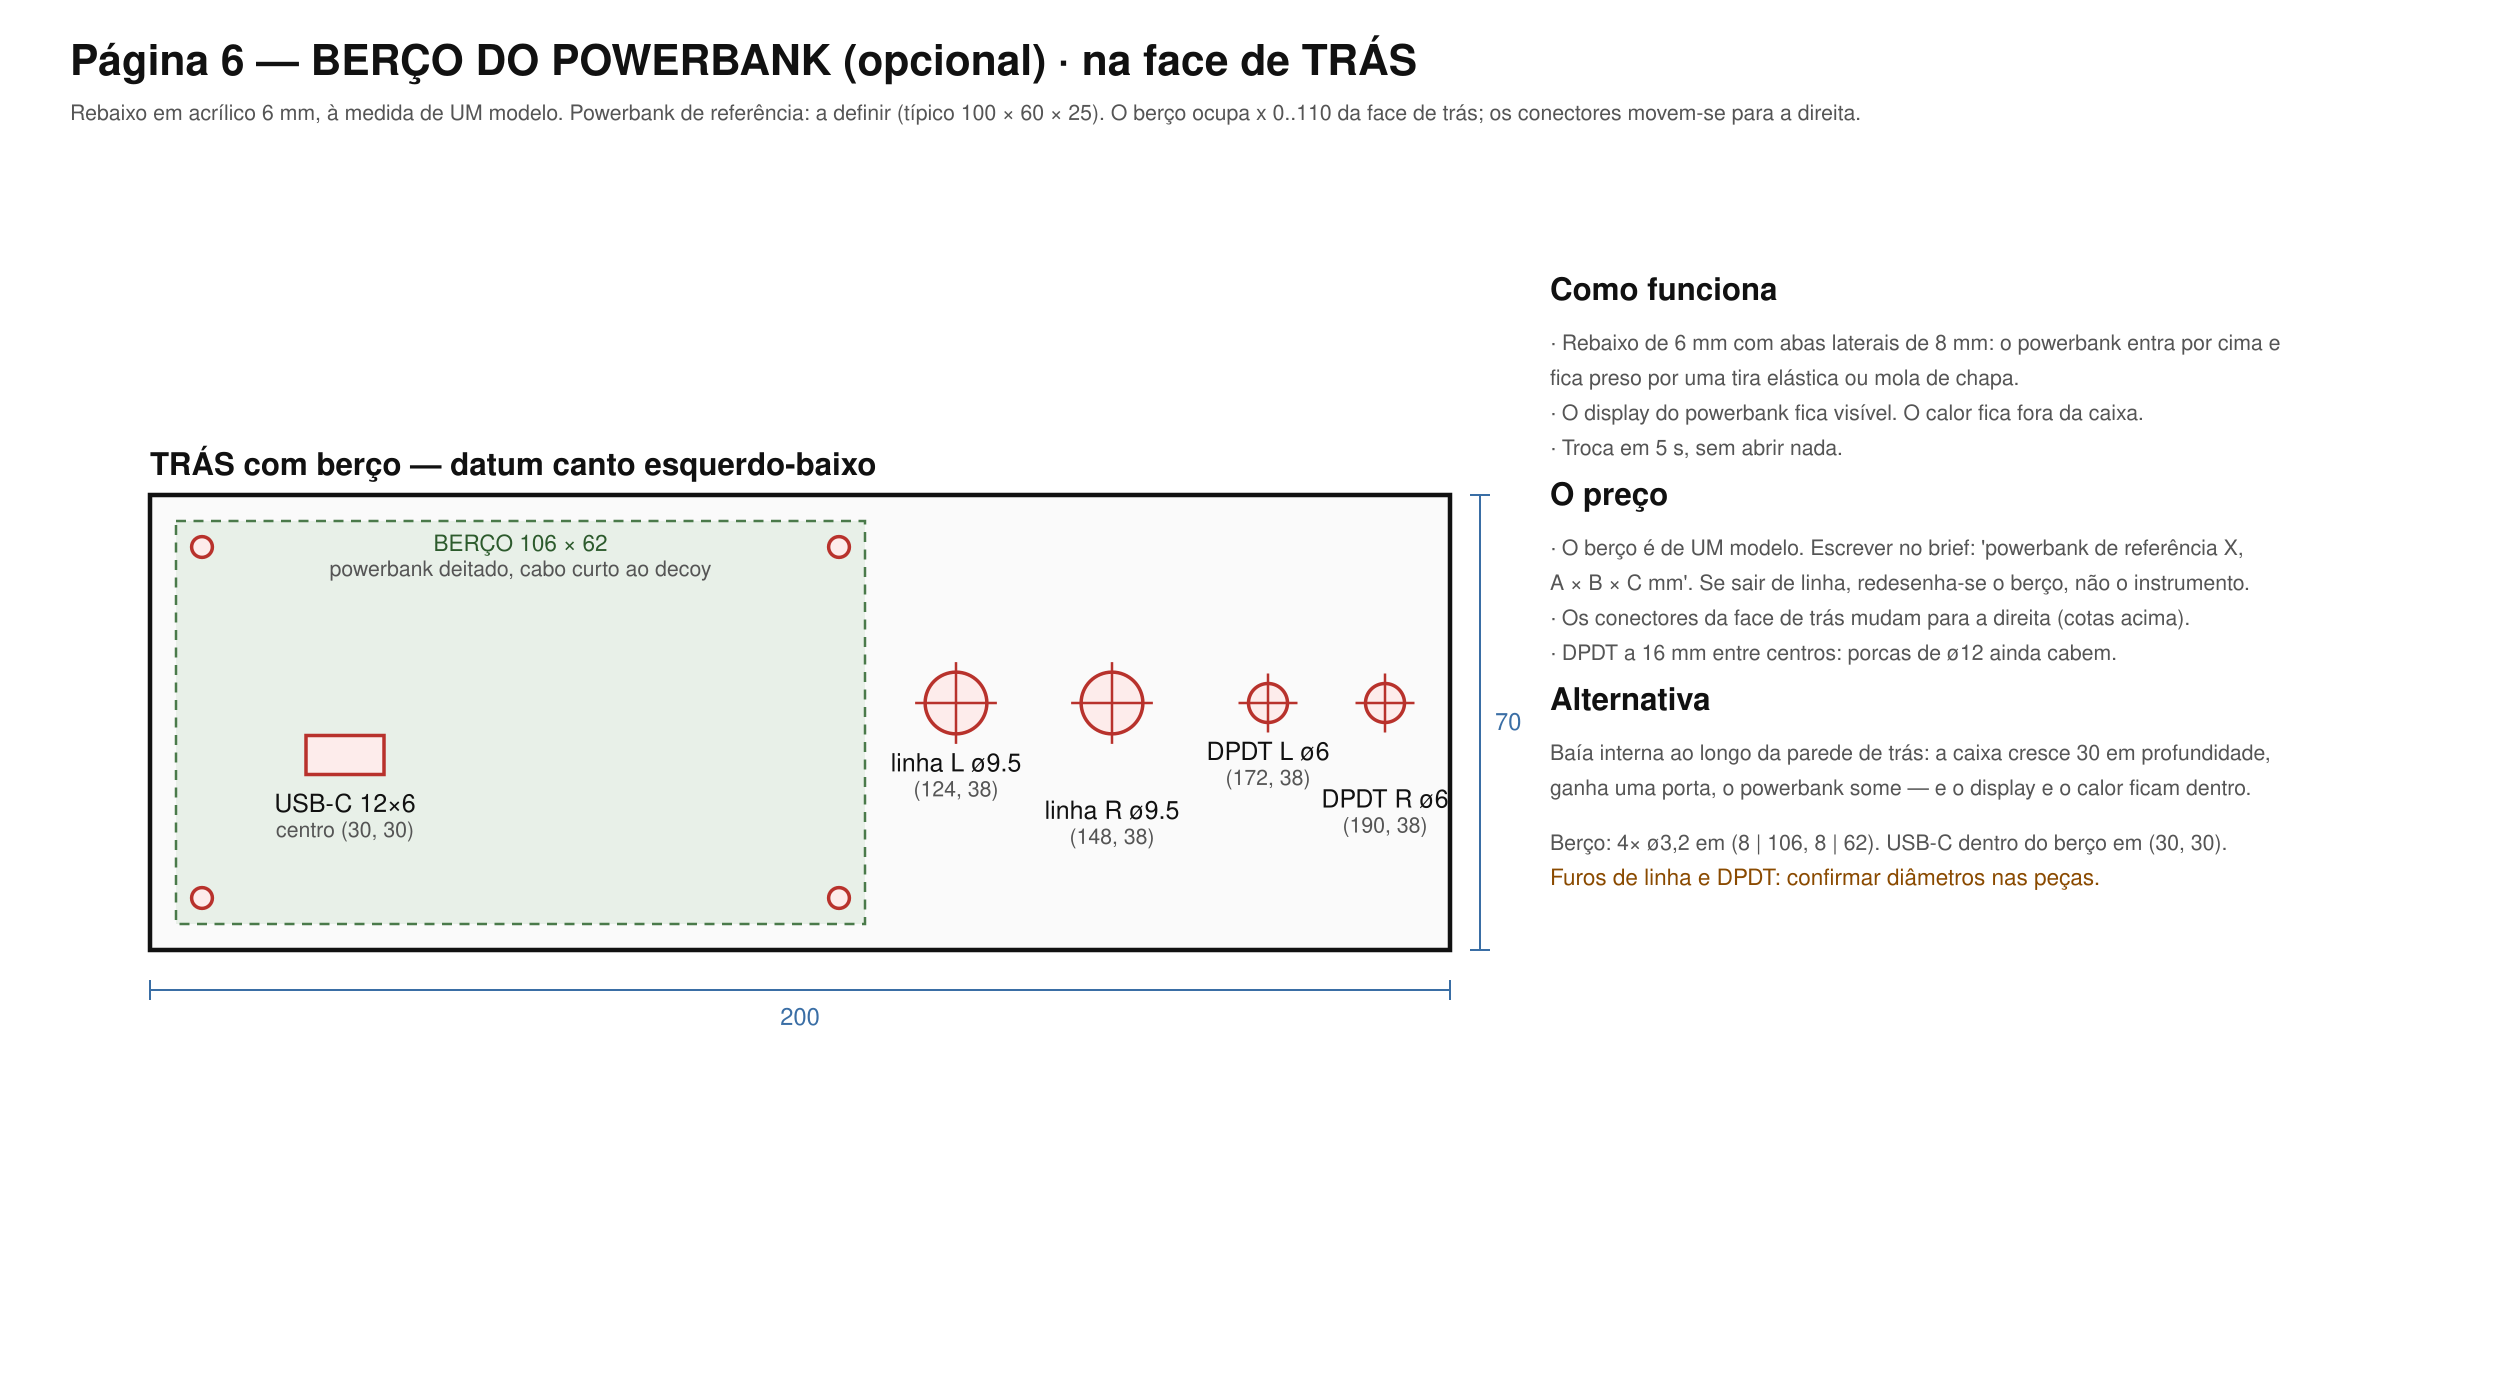
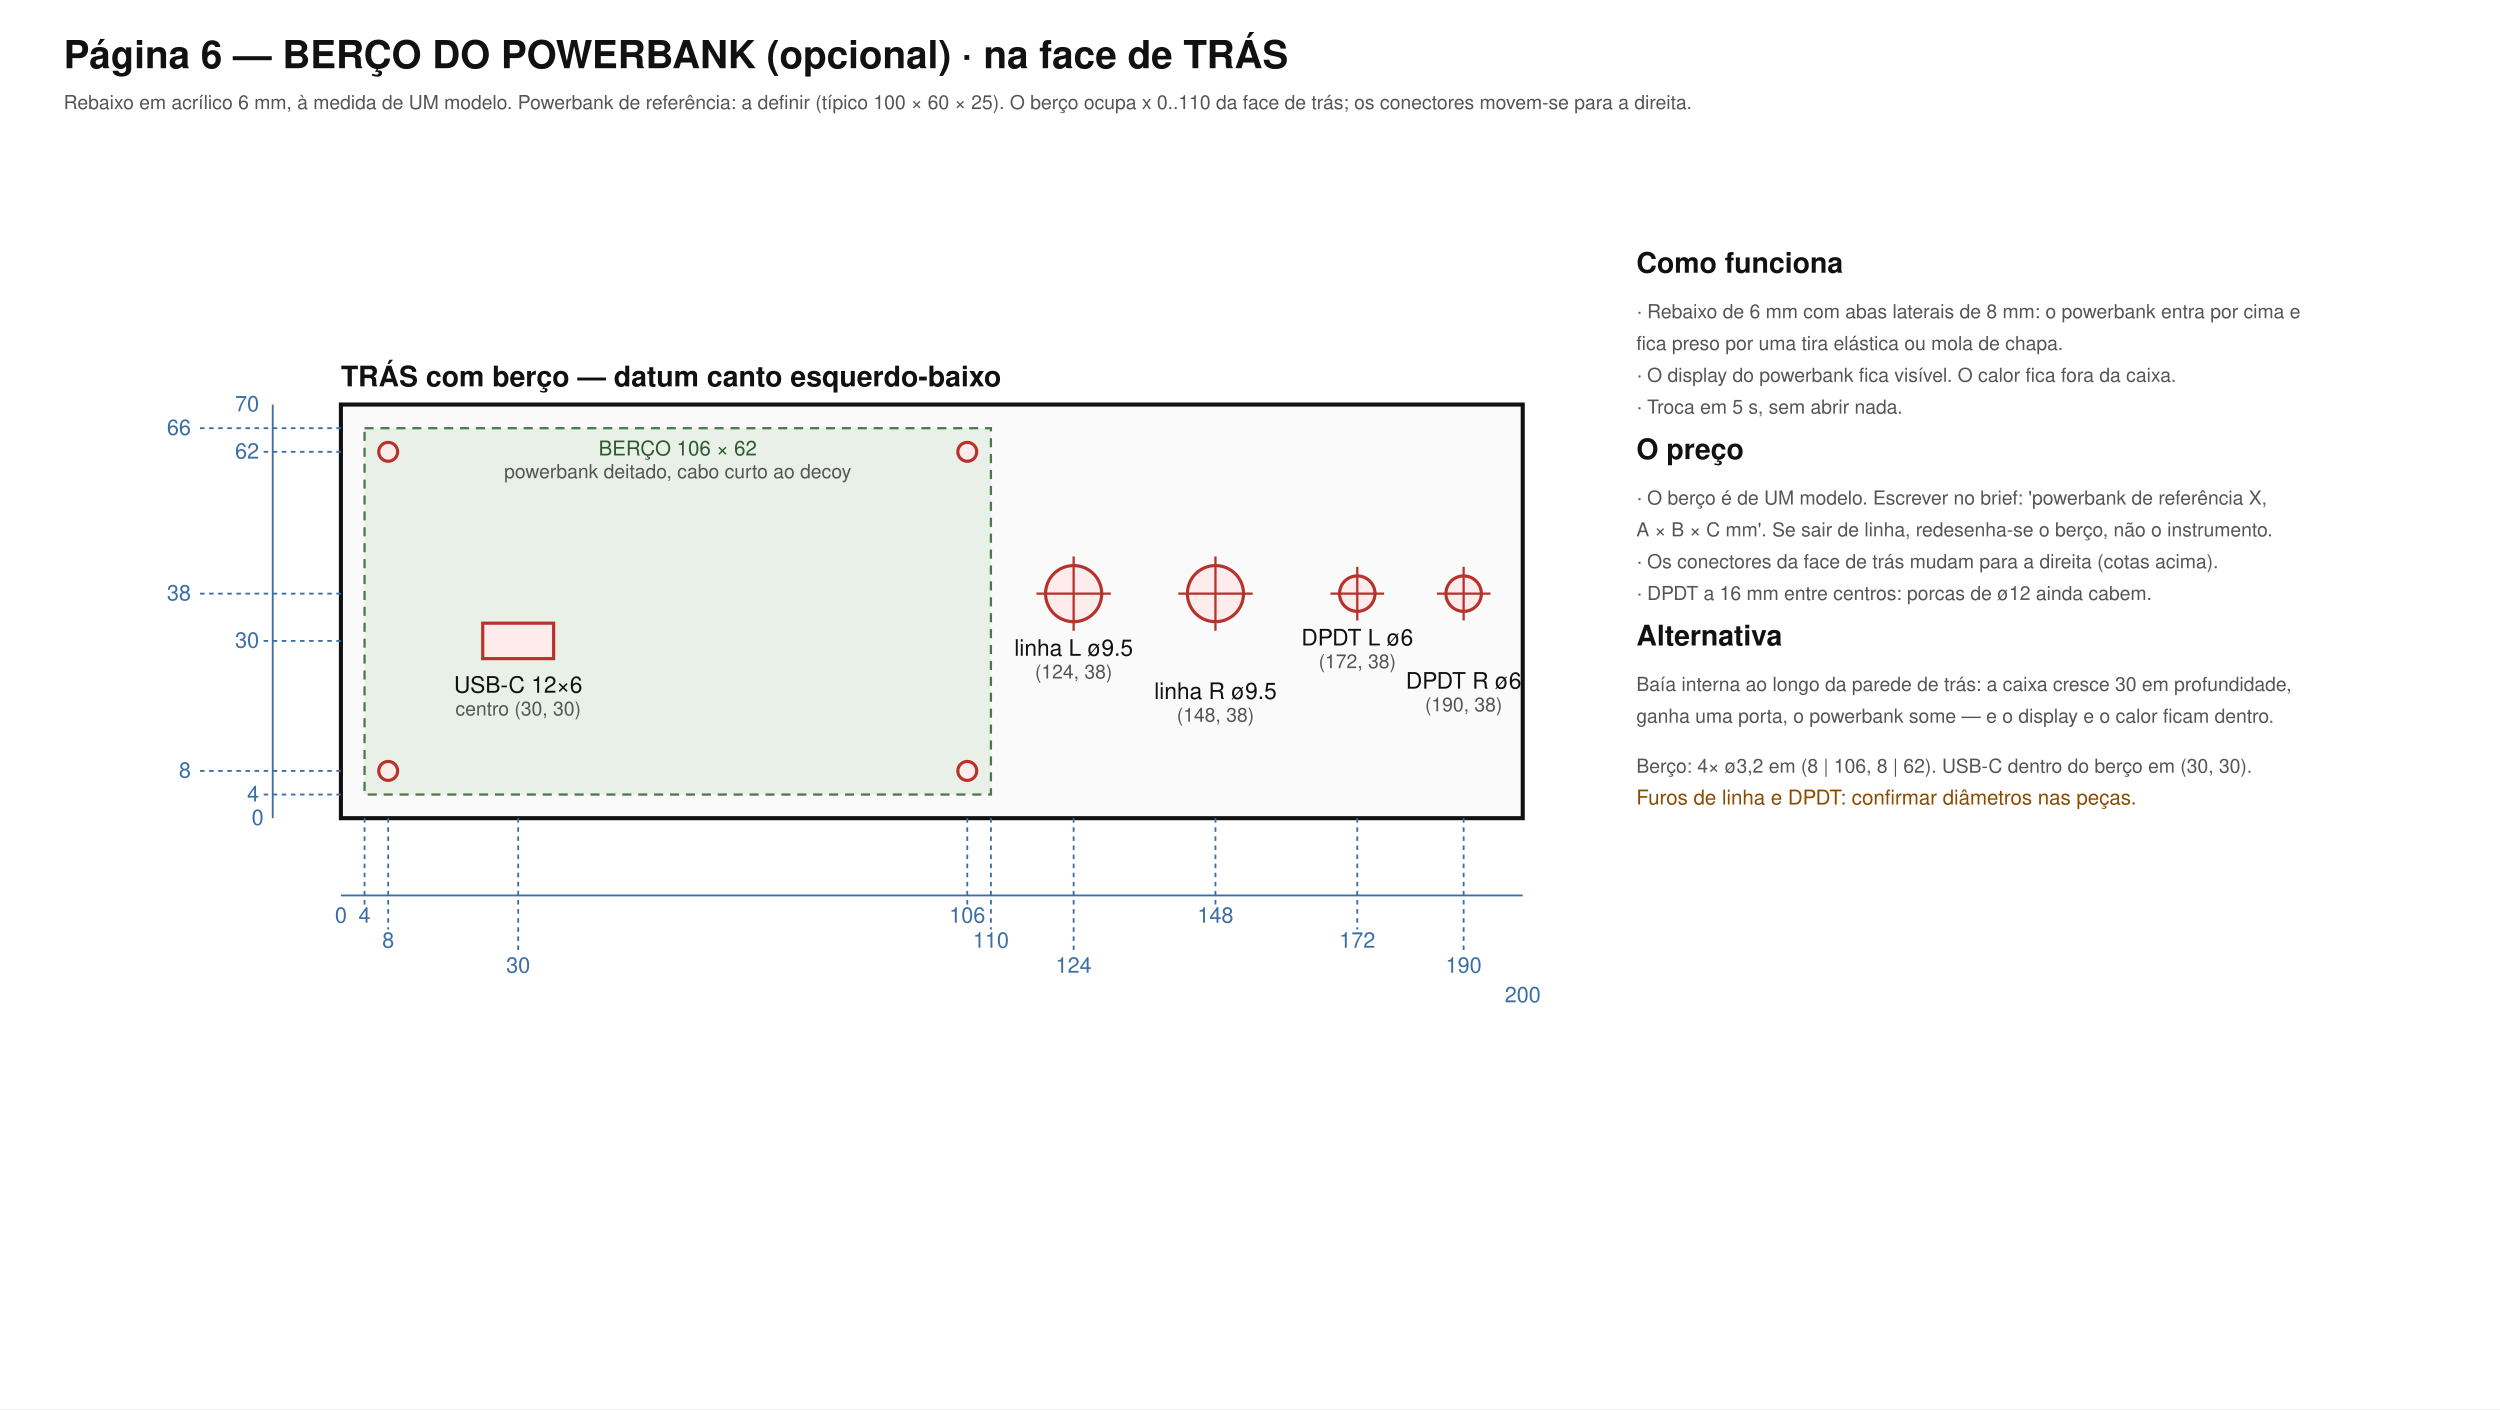
- <svg xmlns="http://www.w3.org/2000/svg" width="1000" height="560" viewBox="0 0 1000 560" font-family="Helvetica, Arial, sans-serif">
-   <rect width="1000" height="560" fill="#fff" />
+ <svg xmlns="http://www.w3.org/2000/svg" width="1100" height="620" viewBox="0 0 1100 620" font-family="Helvetica, Arial, sans-serif">
+   <rect width="1100" height="620" fill="#fff" />
  <style>
 .box{fill:#fafafa;stroke:#111;stroke-width:1.8}
 .h{fill:#fdeceb;stroke:#b8322c;stroke-width:1.4}
 .hc{fill:none;stroke:#b8322c;stroke-width:1}
 .z{fill:#e8f0e8;stroke:#4a7a4a;stroke-width:1;stroke-dasharray:4 3}
 .d{stroke:#3a6ea5;stroke-width:0.8;fill:none}
 .dt{font-size:9.5px;fill:#3a6ea5}
 .t{font-size:10px;fill:#111}
 .ts{font-size:8.5px;fill:#555}
 .tz{font-size:9px;fill:#2c5a2c}
 .hd{font-size:12.5px;fill:#111;font-weight:bold}
 .ti{font-size:17px;fill:#111;font-weight:bold}
 .warn{font-size:9px;fill:#8a4a00}
 .tab{fill:#fff;stroke:#111;stroke-width:1.2}
</style>
  <text class="ti" x="28" y="30" text-anchor="start">Página 6 — BERÇO DO POWERBANK (opcional) · na face de TRÁS</text>
  <text class="ts" x="28" y="48" text-anchor="start">Rebaixo em acrílico 6 mm, à medida de UM modelo. Powerbank de referência: a definir (típico 100 × 60 × 25). O berço ocupa x 0..110 da face de trás; os conectores movem-se para a direita.</text>
-   <rect class="box" x="60" y="198.0" width="520.0" height="182.0" />
-   <text class="hd" x="60" y="190.0" text-anchor="start">TRÁS com berço — datum canto esquerdo-baixo</text>
-   <path class="d" d="M60 396 L580.0 396 M60 392 L60 400 M580.0 392 L580.0 400" />
-   <text class="dt" x="320.0" y="410" text-anchor="middle">200</text>
-   <path class="d" d="M592.0 198.0 L592.0 380 M588.0 198.0 L596.0 198.0 M588.0 380 L596.0 380" />
-   <text class="dt" x="598.0" y="292.0" text-anchor="start">70</text>
-   <rect class="z" x="70.4" y="208.4" width="275.6" height="161.2" />
-   <text class="tz" x="208.2" y="220.4" text-anchor="middle">BERÇO 106 × 62</text>
-   <text class="ts" x="208.2" y="230.4" text-anchor="middle">powerbank deitado, cabo curto ao decoy</text>
-   <rect class="h" x="122.4" y="294.2" width="31.2" height="15.6" />
-   <text class="t" x="138.0" y="324.8" text-anchor="middle">USB-C 12×6</text>
-   <text class="ts" x="138.0" y="334.8" text-anchor="middle">centro (30, 30)</text>
-   <circle class="h" cx="80.8" cy="359.2" r="4.16" />
-   <circle class="h" cx="335.6" cy="359.2" r="4.16" />
-   <circle class="h" cx="80.8" cy="218.8" r="4.16" />
-   <circle class="h" cx="335.6" cy="218.8" r="4.16" />
-   <text class="ts" x="620" y="340" text-anchor="start">Berço: 4× ø3,2 em (8 | 106, 8 | 62). USB-C dentro do berço em (30, 30).</text>
-   <circle class="h" cx="382.4" cy="281.2" r="12.35" />
-   <path class="hc" d="M366.05 281.2 L398.75 281.2 M382.4 264.85 L382.4 297.55" />
-   <text class="t" x="382.4" y="308.55" text-anchor="middle">linha L ø9.5</text>
-   <text class="ts" x="382.4" y="318.55" text-anchor="middle">(124, 38)</text>
-   <circle class="h" cx="444.8" cy="281.2" r="12.35" />
-   <path class="hc" d="M428.45 281.2 L461.15 281.2 M444.8 264.85 L444.8 297.55" />
-   <text class="t" x="444.8" y="327.55" text-anchor="middle">linha R ø9.5</text>
-   <text class="ts" x="444.8" y="337.55" text-anchor="middle">(148, 38)</text>
-   <circle class="h" cx="507.2" cy="281.2" r="7.8" />
-   <path class="hc" d="M495.4 281.2 L519.0 281.2 M507.2 269.4 L507.2 293.0" />
-   <text class="t" x="507.2" y="304.0" text-anchor="middle">DPDT L ø6</text>
-   <text class="ts" x="507.2" y="314.0" text-anchor="middle">(172, 38)</text>
-   <circle class="h" cx="554.0" cy="281.2" r="7.8" />
-   <path class="hc" d="M542.2 281.2 L565.8 281.2 M554.0 269.4 L554.0 293.0" />
-   <text class="t" x="554.0" y="323.0" text-anchor="middle">DPDT R ø6</text>
-   <text class="ts" x="554.0" y="333.0" text-anchor="middle">(190, 38)</text>
-   <text class="warn" x="620" y="354" text-anchor="start">Furos de linha e DPDT: confirmar diâmetros nas peças.</text>
-   <text class="hd" x="620" y="120" text-anchor="start">Como funciona</text>
-   <text class="ts" x="620" y="140" text-anchor="start">· Rebaixo de 6 mm com abas laterais de 8 mm: o powerbank entra por cima e</text>
-   <text class="ts" x="620" y="154" text-anchor="start">  fica preso por uma tira elástica ou mola de chapa.</text>
-   <text class="ts" x="620" y="168" text-anchor="start">· O display do powerbank fica visível. O calor fica fora da caixa.</text>
-   <text class="ts" x="620" y="182" text-anchor="start">· Troca em 5 s, sem abrir nada.</text>
-   <text class="hd" x="620" y="202" text-anchor="start">O preço</text>
-   <text class="ts" x="620" y="222" text-anchor="start">· O berço é de UM modelo. Escrever no brief: 'powerbank de referência X,</text>
-   <text class="ts" x="620" y="236" text-anchor="start">  A × B × C mm'. Se sair de linha, redesenha-se o berço, não o instrumento.</text>
-   <text class="ts" x="620" y="250" text-anchor="start">· Os conectores da face de trás mudam para a direita (cotas acima).</text>
-   <text class="ts" x="620" y="264" text-anchor="start">· DPDT a 16 mm entre centros: porcas de ø12 ainda cabem.</text>
-   <text class="hd" x="620" y="284" text-anchor="start">Alternativa</text>
-   <text class="ts" x="620" y="304" text-anchor="start">Baía interna ao longo da parede de trás: a caixa cresce 30 em profundidade,</text>
-   <text class="ts" x="620" y="318" text-anchor="start">ganha uma porta, o powerbank some — e o display e o calor ficam dentro.</text>
+   <rect class="box" x="150" y="178.0" width="520.0" height="182.0" />
+   <text class="hd" x="150" y="170.0" text-anchor="start">TRÁS com berço — datum canto esquerdo-baixo</text>
+   <path class="d" d="M150 394 L670.0 394" />
+   <text class="dt" x="150" y="406" text-anchor="middle">0</text>
+   <path class="d" d="M160.4 360 L160.4 398" stroke-dasharray="2 2" />
+   <text class="dt" x="160.4" y="406" text-anchor="middle">4</text>
+   <path class="d" d="M170.8 360 L170.8 409" stroke-dasharray="2 2" />
+   <text class="dt" x="170.8" y="417" text-anchor="middle">8</text>
+   <path class="d" d="M228.0 360 L228.0 420" stroke-dasharray="2 2" />
+   <text class="dt" x="228.0" y="428" text-anchor="middle">30</text>
+   <path class="d" d="M425.6 360 L425.6 398" stroke-dasharray="2 2" />
+   <text class="dt" x="425.6" y="406" text-anchor="middle">106</text>
+   <path class="d" d="M436.0 360 L436.0 409" stroke-dasharray="2 2" />
+   <text class="dt" x="436.0" y="417" text-anchor="middle">110</text>
+   <path class="d" d="M472.4 360 L472.4 420" stroke-dasharray="2 2" />
+   <text class="dt" x="472.4" y="428" text-anchor="middle">124</text>
+   <path class="d" d="M534.8 360 L534.8 398" stroke-dasharray="2 2" />
+   <text class="dt" x="534.8" y="406" text-anchor="middle">148</text>
+   <path class="d" d="M597.2 360 L597.2 409" stroke-dasharray="2 2" />
+   <text class="dt" x="597.2" y="417" text-anchor="middle">172</text>
+   <path class="d" d="M644.0 360 L644.0 420" stroke-dasharray="2 2" />
+   <text class="dt" x="644.0" y="428" text-anchor="middle">190</text>
+   <text class="dt" x="670.0" y="441" text-anchor="middle">200</text>
+   <path class="d" d="M120 360 L120 178.0" />
+   <text class="dt" x="116" y="363" text-anchor="end">0</text>
+   <path class="d" d="M150 349.6 L116 349.6" stroke-dasharray="2 2" />
+   <text class="dt" x="114" y="352.6" text-anchor="end">4</text>
+   <path class="d" d="M150 339.2 L86 339.2" stroke-dasharray="2 2" />
+   <text class="dt" x="84" y="342.2" text-anchor="end">8</text>
+   <path class="d" d="M150 282.0 L116 282.0" stroke-dasharray="2 2" />
+   <text class="dt" x="114" y="285.0" text-anchor="end">30</text>
+   <path class="d" d="M150 261.2 L86 261.2" stroke-dasharray="2 2" />
+   <text class="dt" x="84" y="264.2" text-anchor="end">38</text>
+   <path class="d" d="M150 198.8 L116 198.8" stroke-dasharray="2 2" />
+   <text class="dt" x="114" y="201.8" text-anchor="end">62</text>
+   <path class="d" d="M150 188.4 L86 188.4" stroke-dasharray="2 2" />
+   <text class="dt" x="84" y="191.4" text-anchor="end">66</text>
+   <text class="dt" x="114" y="181.0" text-anchor="end">70</text>
+   <rect class="z" x="160.4" y="188.4" width="275.6" height="161.2" />
+   <text class="tz" x="298.2" y="200.4" text-anchor="middle">BERÇO 106 × 62</text>
+   <text class="ts" x="298.2" y="210.4" text-anchor="middle">powerbank deitado, cabo curto ao decoy</text>
+   <rect class="h" x="212.4" y="274.2" width="31.2" height="15.6" />
+   <text class="t" x="228.0" y="304.8" text-anchor="middle">USB-C 12×6</text>
+   <text class="ts" x="228.0" y="314.8" text-anchor="middle">centro (30, 30)</text>
+   <circle class="h" cx="170.8" cy="339.2" r="4.16" />
+   <circle class="h" cx="425.6" cy="339.2" r="4.16" />
+   <circle class="h" cx="170.8" cy="198.8" r="4.16" />
+   <circle class="h" cx="425.6" cy="198.8" r="4.16" />
+   <text class="ts" x="720" y="340" text-anchor="start">Berço: 4× ø3,2 em (8 | 106, 8 | 62). USB-C dentro do berço em (30, 30).</text>
+   <circle class="h" cx="472.4" cy="261.2" r="12.35" />
+   <path class="hc" d="M456.05 261.2 L488.75 261.2 M472.4 244.85 L472.4 277.55" />
+   <text class="t" x="472.4" y="288.55" text-anchor="middle">linha L ø9.5</text>
+   <text class="ts" x="472.4" y="298.55" text-anchor="middle">(124, 38)</text>
+   <circle class="h" cx="534.8" cy="261.2" r="12.35" />
+   <path class="hc" d="M518.45 261.2 L551.15 261.2 M534.8 244.85 L534.8 277.55" />
+   <text class="t" x="534.8" y="307.55" text-anchor="middle">linha R ø9.5</text>
+   <text class="ts" x="534.8" y="317.55" text-anchor="middle">(148, 38)</text>
+   <circle class="h" cx="597.2" cy="261.2" r="7.8" />
+   <path class="hc" d="M585.4 261.2 L609.0 261.2 M597.2 249.4 L597.2 273.0" />
+   <text class="t" x="597.2" y="284.0" text-anchor="middle">DPDT L ø6</text>
+   <text class="ts" x="597.2" y="294.0" text-anchor="middle">(172, 38)</text>
+   <circle class="h" cx="644.0" cy="261.2" r="7.8" />
+   <path class="hc" d="M632.2 261.2 L655.8 261.2 M644.0 249.4 L644.0 273.0" />
+   <text class="t" x="644.0" y="303.0" text-anchor="middle">DPDT R ø6</text>
+   <text class="ts" x="644.0" y="313.0" text-anchor="middle">(190, 38)</text>
+   <text class="warn" x="720" y="354" text-anchor="start">Furos de linha e DPDT: confirmar diâmetros nas peças.</text>
+   <text class="hd" x="720" y="120" text-anchor="start">Como funciona</text>
+   <text class="ts" x="720" y="140" text-anchor="start">· Rebaixo de 6 mm com abas laterais de 8 mm: o powerbank entra por cima e</text>
+   <text class="ts" x="720" y="154" text-anchor="start">  fica preso por uma tira elástica ou mola de chapa.</text>
+   <text class="ts" x="720" y="168" text-anchor="start">· O display do powerbank fica visível. O calor fica fora da caixa.</text>
+   <text class="ts" x="720" y="182" text-anchor="start">· Troca em 5 s, sem abrir nada.</text>
+   <text class="hd" x="720" y="202" text-anchor="start">O preço</text>
+   <text class="ts" x="720" y="222" text-anchor="start">· O berço é de UM modelo. Escrever no brief: 'powerbank de referência X,</text>
+   <text class="ts" x="720" y="236" text-anchor="start">  A × B × C mm'. Se sair de linha, redesenha-se o berço, não o instrumento.</text>
+   <text class="ts" x="720" y="250" text-anchor="start">· Os conectores da face de trás mudam para a direita (cotas acima).</text>
+   <text class="ts" x="720" y="264" text-anchor="start">· DPDT a 16 mm entre centros: porcas de ø12 ainda cabem.</text>
+   <text class="hd" x="720" y="284" text-anchor="start">Alternativa</text>
+   <text class="ts" x="720" y="304" text-anchor="start">Baía interna ao longo da parede de trás: a caixa cresce 30 em profundidade,</text>
+   <text class="ts" x="720" y="318" text-anchor="start">ganha uma porta, o powerbank some — e o display e o calor ficam dentro.</text>
</svg>
